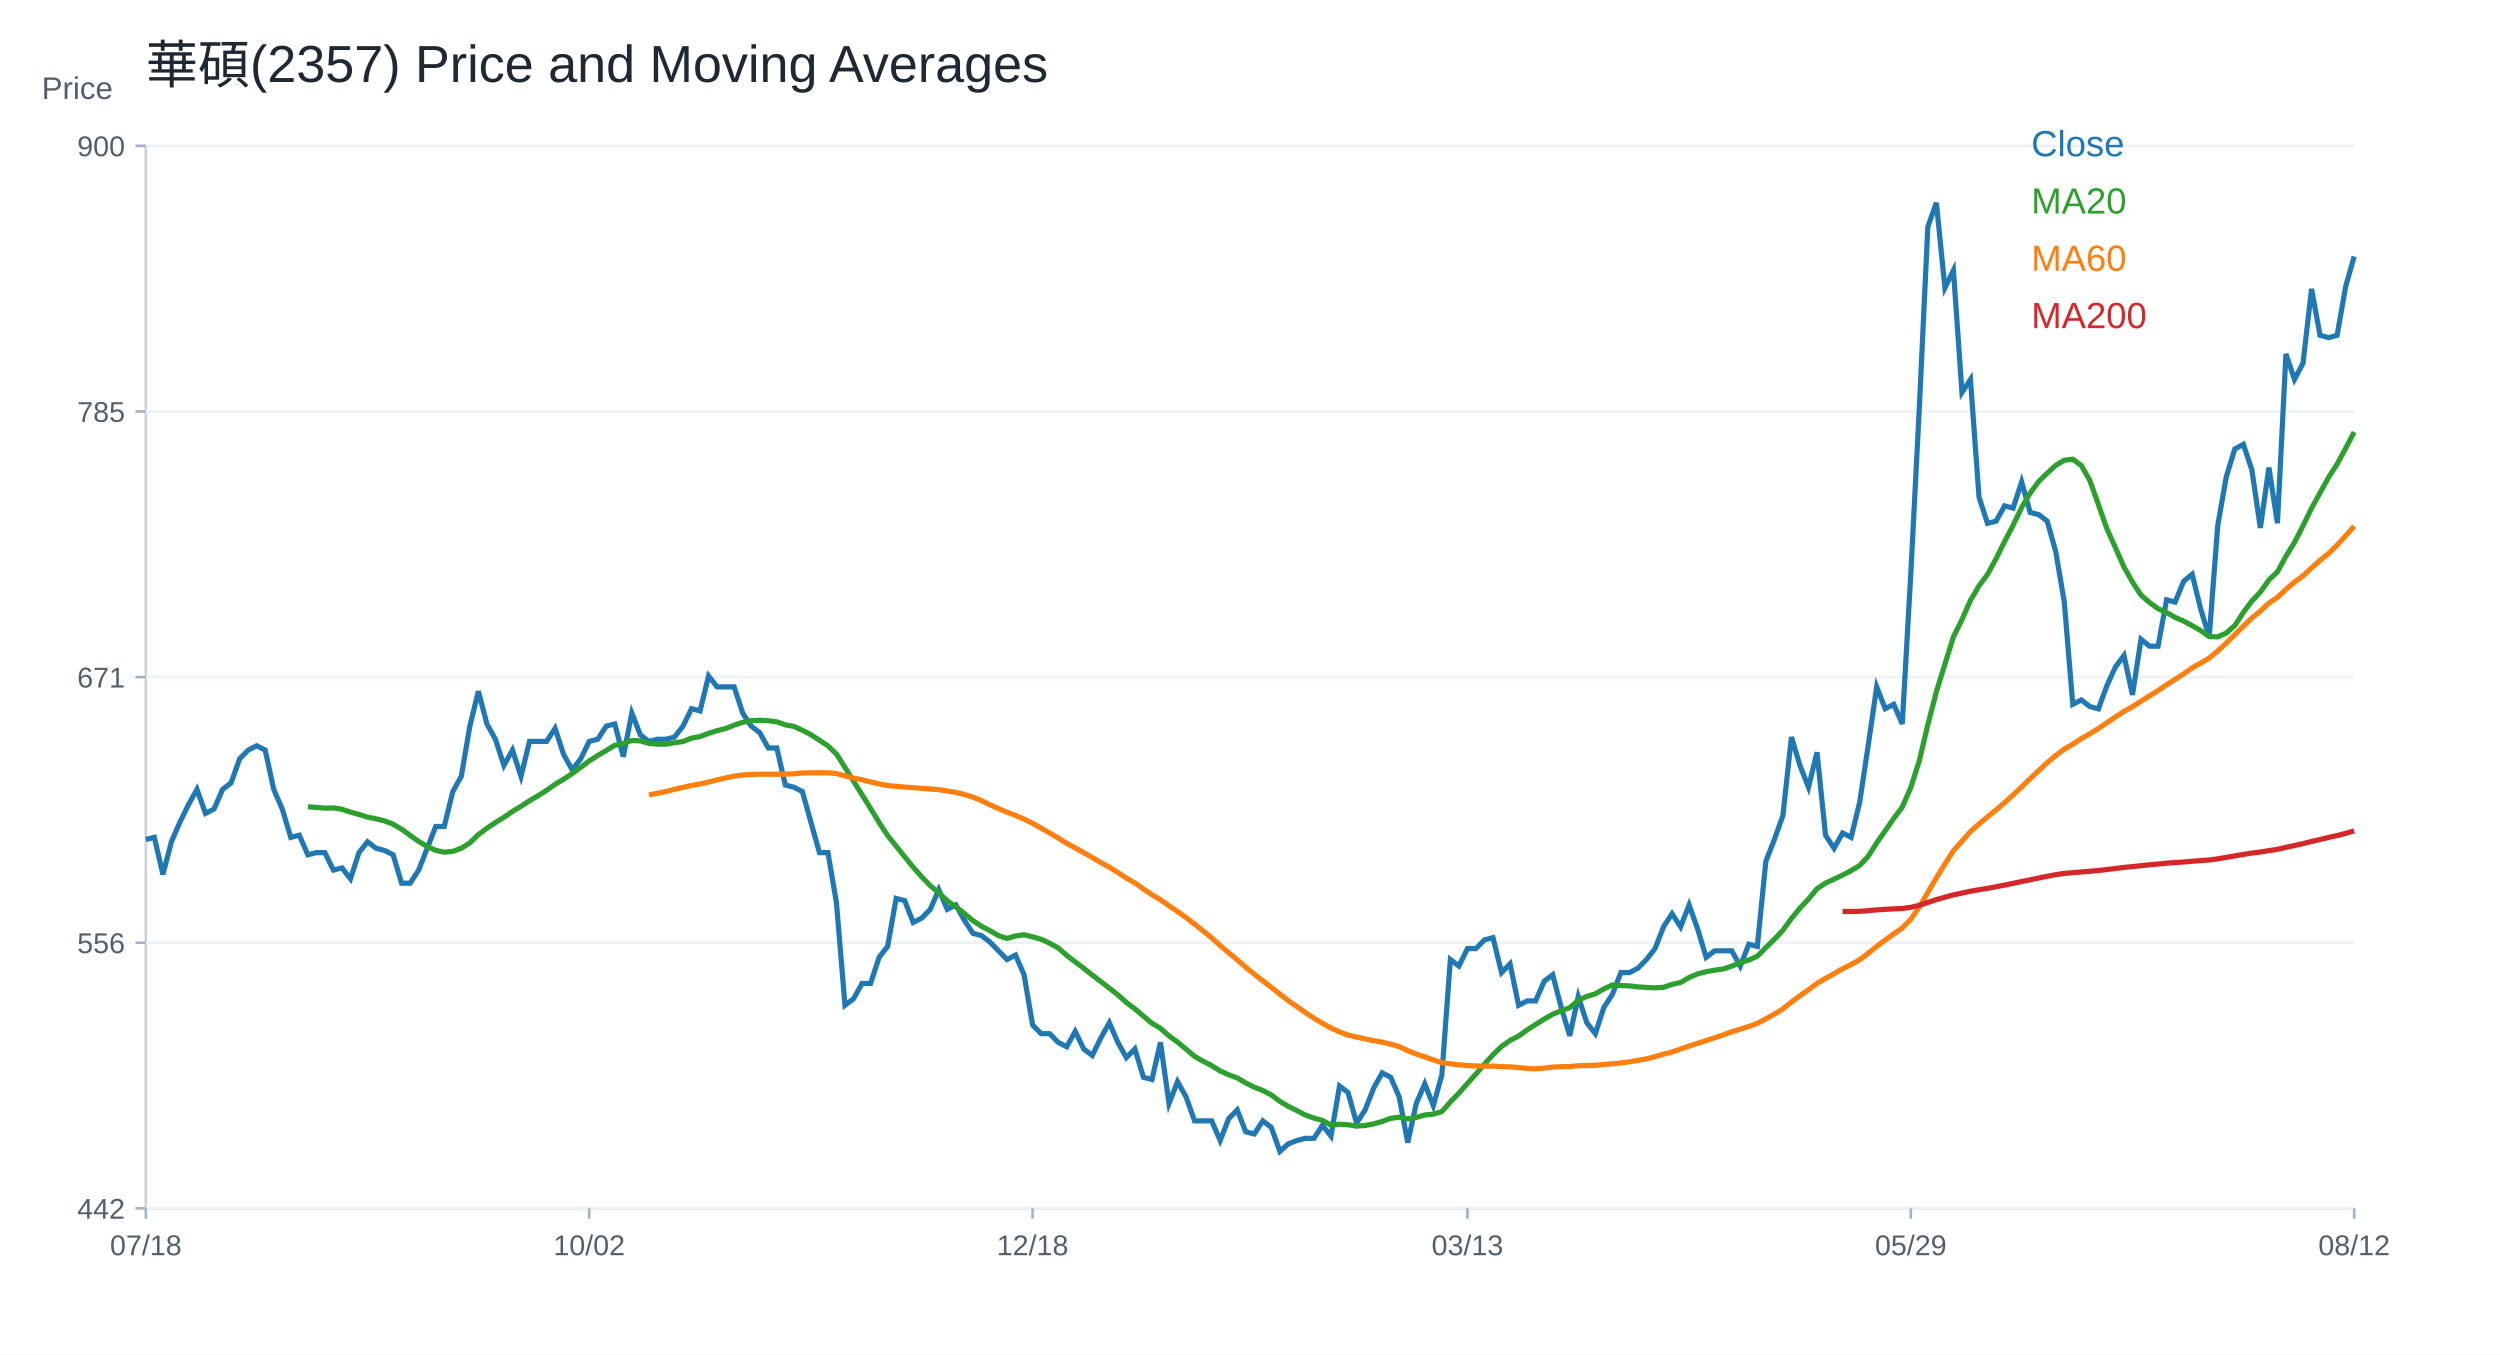
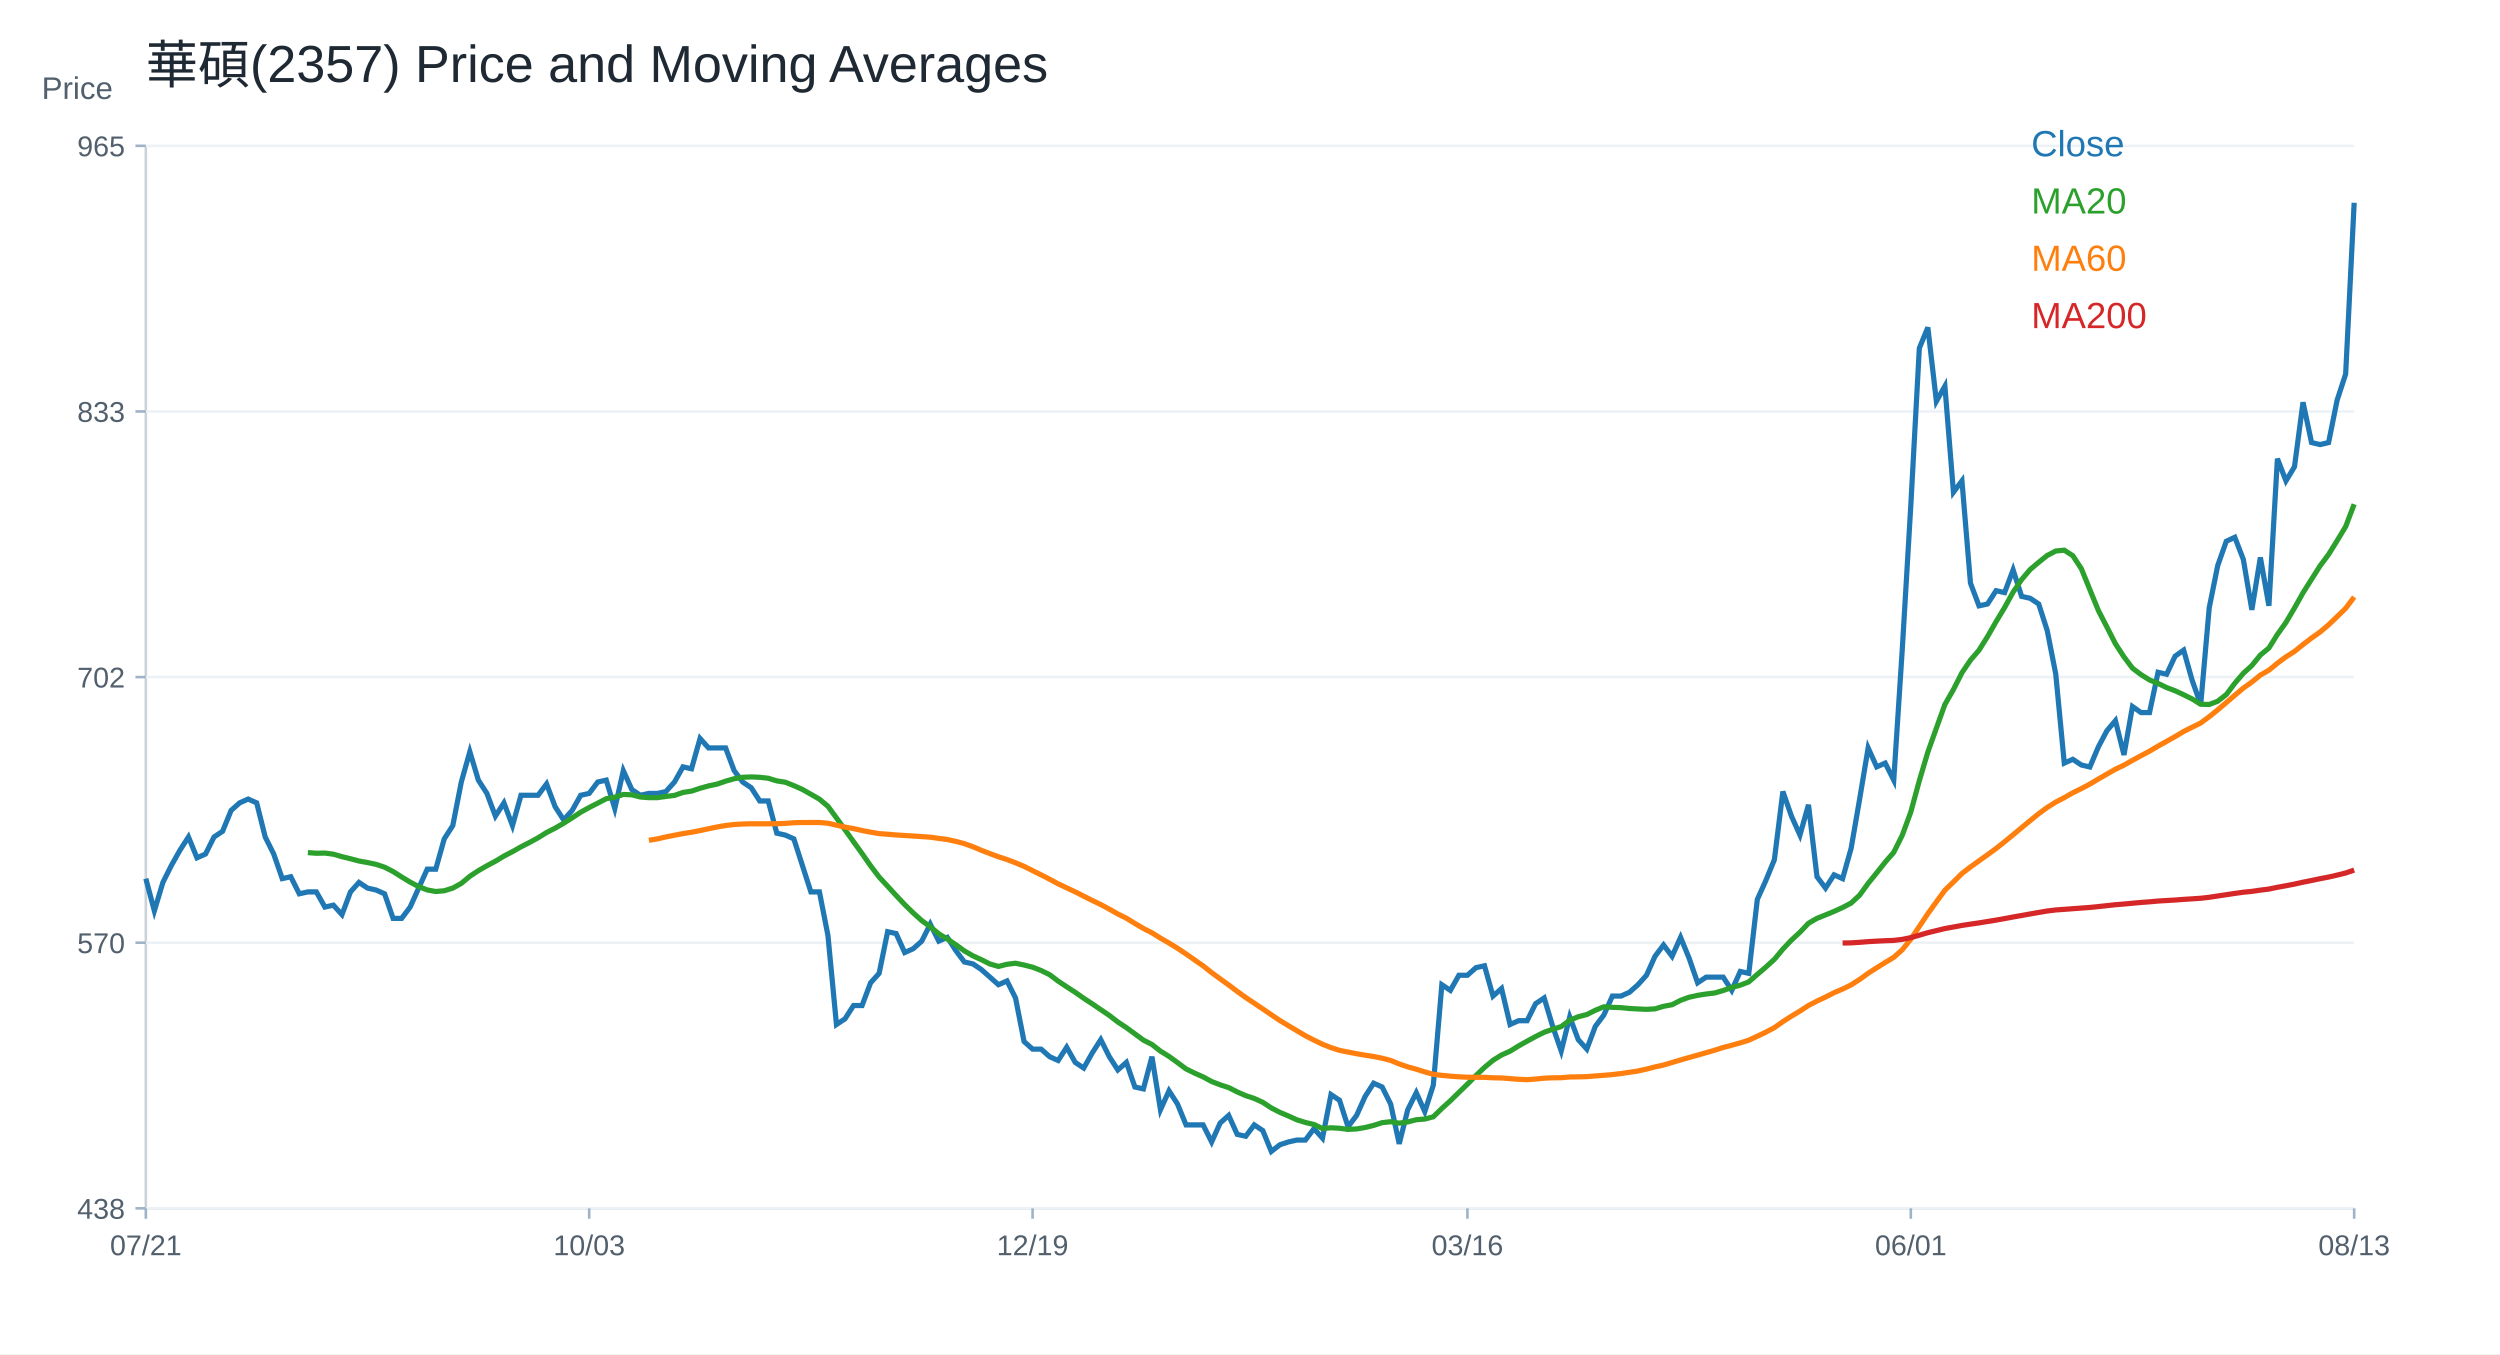
<svg xmlns="http://www.w3.org/2000/svg" width="960" height="520" viewBox="0 0 960 520">
  <rect width="100%" height="100%" fill="white" />
  <text x="56.00" y="32.00" font-size="20" font-family="Arial" fill="#1f2933" text-anchor="start">華碩(2357) Price and Moving Averages</text>
  <line x1="56" y1="464" x2="904" y2="464" stroke="#cbd2d9" />
  <line x1="56" y1="56" x2="56" y2="464" stroke="#cbd2d9" />
  <text x="16.00" y="38.00" font-size="12" font-family="Arial" fill="#52606d" text-anchor="start">Price</text>
  <line x1="56" y1="464.00" x2="904" y2="464.00" stroke="#edf2f7" />
  <line x1="52" y1="464.00" x2="56" y2="464.00" stroke="#9fb3c8" />
-   <text x="48.00" y="468.00" font-size="11" font-family="Arial" fill="#52606d" text-anchor="end">442</text>
+   <text x="48.00" y="468.00" font-size="11" font-family="Arial" fill="#52606d" text-anchor="end">438</text>
  <line x1="56" y1="362.00" x2="904" y2="362.00" stroke="#edf2f7" />
  <line x1="52" y1="362.00" x2="56" y2="362.00" stroke="#9fb3c8" />
-   <text x="48.00" y="366.00" font-size="11" font-family="Arial" fill="#52606d" text-anchor="end">556</text>
+   <text x="48.00" y="366.00" font-size="11" font-family="Arial" fill="#52606d" text-anchor="end">570</text>
  <line x1="56" y1="260.00" x2="904" y2="260.00" stroke="#edf2f7" />
  <line x1="52" y1="260.00" x2="56" y2="260.00" stroke="#9fb3c8" />
-   <text x="48.00" y="264.00" font-size="11" font-family="Arial" fill="#52606d" text-anchor="end">671</text>
+   <text x="48.00" y="264.00" font-size="11" font-family="Arial" fill="#52606d" text-anchor="end">702</text>
  <line x1="56" y1="158.00" x2="904" y2="158.00" stroke="#edf2f7" />
  <line x1="52" y1="158.00" x2="56" y2="158.00" stroke="#9fb3c8" />
-   <text x="48.00" y="162.00" font-size="11" font-family="Arial" fill="#52606d" text-anchor="end">785</text>
+   <text x="48.00" y="162.00" font-size="11" font-family="Arial" fill="#52606d" text-anchor="end">833</text>
  <line x1="56" y1="56.00" x2="904" y2="56.00" stroke="#edf2f7" />
  <line x1="52" y1="56.00" x2="56" y2="56.00" stroke="#9fb3c8" />
-   <text x="48.00" y="60.00" font-size="11" font-family="Arial" fill="#52606d" text-anchor="end">900</text>
+   <text x="48.00" y="60.00" font-size="11" font-family="Arial" fill="#52606d" text-anchor="end">965</text>
  <line x1="56.00" y1="464" x2="56.00" y2="468" stroke="#9fb3c8" />
-   <text x="56.00" y="482.00" font-size="11" font-family="Arial" fill="#52606d" text-anchor="middle">07/18</text>
+   <text x="56.00" y="482.00" font-size="11" font-family="Arial" fill="#52606d" text-anchor="middle">07/21</text>
  <line x1="226.25" y1="464" x2="226.25" y2="468" stroke="#9fb3c8" />
-   <text x="226.25" y="482.00" font-size="11" font-family="Arial" fill="#52606d" text-anchor="middle">10/02</text>
+   <text x="226.25" y="482.00" font-size="11" font-family="Arial" fill="#52606d" text-anchor="middle">10/03</text>
  <line x1="396.51" y1="464" x2="396.51" y2="468" stroke="#9fb3c8" />
-   <text x="396.51" y="482.00" font-size="11" font-family="Arial" fill="#52606d" text-anchor="middle">12/18</text>
+   <text x="396.51" y="482.00" font-size="11" font-family="Arial" fill="#52606d" text-anchor="middle">12/19</text>
  <line x1="563.49" y1="464" x2="563.49" y2="468" stroke="#9fb3c8" />
-   <text x="563.49" y="482.00" font-size="11" font-family="Arial" fill="#52606d" text-anchor="middle">03/13</text>
+   <text x="563.49" y="482.00" font-size="11" font-family="Arial" fill="#52606d" text-anchor="middle">03/16</text>
  <line x1="733.75" y1="464" x2="733.75" y2="468" stroke="#9fb3c8" />
-   <text x="733.75" y="482.00" font-size="11" font-family="Arial" fill="#52606d" text-anchor="middle">05/29</text>
+   <text x="733.75" y="482.00" font-size="11" font-family="Arial" fill="#52606d" text-anchor="middle">06/01</text>
  <line x1="904.00" y1="464" x2="904.00" y2="468" stroke="#9fb3c8" />
-   <text x="904.00" y="482.00" font-size="11" font-family="Arial" fill="#52606d" text-anchor="middle">08/12</text>
-   <polyline fill="none" stroke="#1f77b4" stroke-width="2" points="56.00,322.39 59.27,321.55 62.55,335.79 65.82,323.23 69.10,315.69 72.37,308.99 75.64,303.13 78.92,312.34 82.19,310.67 85.47,303.13 88.74,300.62 92.02,291.40 95.29,288.05 98.56,286.38 101.84,288.05 105.11,303.13 108.39,310.67 111.66,321.55 114.93,320.71 118.21,328.25 121.48,327.41 124.76,327.41 128.03,334.11 131.31,333.28 134.58,337.46 137.85,327.41 141.13,323.23 144.40,325.74 147.68,326.58 150.95,328.25 154.22,339.14 157.50,339.14 160.77,334.11 164.05,325.74 167.32,317.36 170.59,317.36 173.87,303.97 177.14,298.10 180.42,278.84 183.69,265.44 186.97,278.00 190.24,283.87 193.51,293.92 196.79,288.05 200.06,298.10 203.34,284.70 206.61,284.70 209.88,284.70 213.16,279.68 216.43,289.73 219.71,295.59 222.98,291.40 226.25,284.70 229.53,283.87 232.80,278.84 236.08,278.00 239.35,290.57 242.63,273.82 245.90,282.19 249.17,284.70 252.45,283.87 255.72,283.87 259.00,283.03 262.27,278.84 265.54,272.14 268.82,272.98 272.09,259.58 275.37,263.77 278.64,263.77 281.92,263.77 285.19,273.82 288.46,278.84 291.74,281.35 295.01,287.22 298.29,287.22 301.56,301.45 304.83,302.29 308.11,303.97 311.38,315.69 314.66,327.41 317.93,327.41 321.20,346.67 324.48,386.03 327.75,383.52 331.03,377.66 334.30,377.66 337.58,367.61 340.85,363.42 344.12,345.00 347.40,345.84 350.67,354.21 353.95,352.54 357.22,349.19 360.49,341.65 363.77,349.19 367.04,347.51 370.32,353.37 373.59,358.40 376.86,359.24 380.14,361.75 383.41,365.10 386.69,368.45 389.96,366.77 393.24,374.31 396.51,393.57 399.78,396.92 403.06,396.92 406.33,400.27 409.61,401.95 412.88,396.08 416.15,402.78 419.43,405.30 422.70,398.60 425.98,392.73 429.25,400.27 432.53,406.13 435.80,402.78 439.07,413.67 442.35,414.51 445.62,400.27 448.90,423.72 452.17,415.34 455.44,421.21 458.72,430.42 461.99,430.42 465.27,430.42 468.54,437.96 471.81,429.58 475.09,426.23 478.36,434.61 481.64,435.44 484.91,430.42 488.19,432.93 491.46,442.14 494.73,439.21 498.01,437.96 501.28,437.12 504.56,437.12 507.83,432.09 511.10,436.28 514.38,417.02 517.65,419.53 520.93,431.26 524.20,426.23 527.47,417.86 530.75,412.00 534.02,413.67 537.30,421.21 540.57,438.79 543.85,423.72 547.12,416.18 550.39,424.56 553.67,412.83 556.94,368.45 560.22,370.96 563.49,364.26 566.76,364.26 570.04,360.91 573.31,360.07 576.59,373.47 579.86,370.12 583.14,386.03 586.41,384.36 589.68,384.36 592.96,376.82 596.23,374.31 599.51,386.87 602.78,397.76 606.05,382.68 609.33,392.73 612.60,396.92 615.88,386.87 619.15,381.85 622.42,373.47 625.70,373.47 628.97,371.80 632.25,368.45 635.52,364.26 638.80,355.89 642.07,350.86 645.34,355.89 648.62,347.51 651.89,356.72 655.17,367.61 658.44,365.10 661.71,365.10 664.99,365.10 668.26,370.96 671.54,362.59 674.81,363.42 678.08,330.76 681.36,322.39 684.63,313.18 687.91,283.03 691.18,293.92 694.46,302.29 697.73,288.89 701.00,320.71 704.28,325.74 707.55,319.88 710.83,321.55 714.10,308.15 717.37,286.38 720.65,263.77 723.92,272.14 727.20,270.47 730.47,278.00 733.75,220.22 737.02,156.58 740.29,87.07 743.57,77.86 746.84,110.52 750.12,103.82 753.39,150.71 756.66,145.69 759.94,190.91 763.21,200.96 766.49,200.12 769.76,194.26 773.03,195.10 776.31,185.05 779.58,196.77 782.86,197.61 786.13,200.12 789.41,211.85 792.68,231.11 795.95,270.47 799.23,268.79 802.50,271.31 805.78,272.20 809.05,263.29 812.32,256.16 815.60,251.71 818.87,266.85 822.15,245.47 825.42,248.14 828.69,248.14 831.97,230.32 835.24,231.22 838.52,223.20 841.79,220.52 845.07,233.89 848.34,244.58 851.61,201.82 854.89,183.11 858.16,172.42 861.44,170.63 864.71,180.43 867.98,202.71 871.26,179.54 874.53,200.92 877.81,135.89 881.08,145.69 884.36,139.45 887.63,110.94 890.90,128.76 894.18,129.65 897.45,128.76 900.73,110.05 904.00,98.47" />
+   <text x="904.00" y="482.00" font-size="11" font-family="Arial" fill="#52606d" text-anchor="middle">08/13</text>
+   <polyline fill="none" stroke="#1f77b4" stroke-width="2" points="56.00,337.40 59.27,349.76 62.55,338.85 65.82,332.31 69.10,326.49 72.37,321.40 75.64,329.40 78.92,327.94 82.19,321.40 85.47,319.21 88.74,311.21 92.02,308.30 95.29,306.85 98.56,308.30 101.84,321.40 105.11,327.94 108.39,337.40 111.66,336.67 114.93,343.22 118.21,342.49 121.48,342.49 124.76,348.31 128.03,347.58 131.31,351.22 134.58,342.49 137.85,338.85 141.13,341.03 144.40,341.76 147.68,343.22 150.95,352.67 154.22,352.67 157.50,348.31 160.77,341.03 164.05,333.76 167.32,333.76 170.59,322.12 173.87,317.03 177.14,300.30 180.42,288.66 183.69,299.57 186.97,304.67 190.24,313.39 193.51,308.30 196.79,317.03 200.06,305.39 203.34,305.39 206.61,305.39 209.88,301.03 213.16,309.76 216.43,314.85 219.71,311.21 222.98,305.39 226.25,304.67 229.53,300.30 232.80,299.57 236.08,310.48 239.35,295.94 242.63,303.21 245.90,305.39 249.17,304.67 252.45,304.67 255.72,303.94 259.00,300.30 262.27,294.48 265.54,295.21 268.82,283.57 272.09,287.21 275.37,287.21 278.64,287.21 281.92,295.94 285.19,300.30 288.46,302.48 291.74,307.57 295.01,307.57 298.29,319.94 301.56,320.67 304.83,322.12 308.11,332.31 311.38,342.49 314.66,342.49 317.93,359.22 321.20,393.41 324.48,391.23 327.75,386.13 331.03,386.13 334.30,377.40 337.58,373.77 340.85,357.77 344.12,358.49 347.40,365.77 350.67,364.31 353.95,361.40 357.22,354.86 360.49,361.40 363.77,359.95 367.04,365.04 370.32,369.40 373.59,370.13 376.86,372.31 380.14,375.22 383.41,378.13 386.69,376.68 389.96,383.22 393.24,399.95 396.51,402.86 399.78,402.86 403.06,405.77 406.33,407.23 409.61,402.14 412.88,407.96 416.15,410.14 419.43,404.32 422.70,399.23 425.98,405.77 429.25,410.86 432.53,407.96 435.80,417.41 439.07,418.14 442.35,405.77 445.62,426.14 448.90,418.87 452.17,423.96 455.44,431.96 458.72,431.96 461.99,431.96 465.27,438.51 468.54,431.23 471.81,428.32 475.09,435.60 478.36,436.32 481.64,431.96 484.91,434.14 488.19,442.14 491.46,439.60 494.73,438.51 498.01,437.78 501.28,437.78 504.56,433.41 507.83,437.05 511.10,420.32 514.38,422.50 517.65,432.69 520.93,428.32 524.20,421.05 527.47,415.96 530.75,417.41 534.02,423.96 537.30,439.23 540.57,426.14 543.85,419.59 547.12,426.87 550.39,416.68 553.67,378.13 556.94,380.31 560.22,374.50 563.49,374.50 566.76,371.59 570.04,370.86 573.31,382.50 576.59,379.59 579.86,393.41 583.14,391.95 586.41,391.95 589.68,385.41 592.96,383.22 596.23,394.13 599.51,403.59 602.78,390.50 606.05,399.23 609.33,402.86 612.60,394.13 615.88,389.77 619.15,382.50 622.42,382.50 625.70,381.04 628.97,378.13 632.25,374.50 635.52,367.22 638.80,362.86 642.07,367.22 645.34,359.95 648.62,367.95 651.89,377.40 655.17,375.22 658.44,375.22 661.71,375.22 664.99,380.31 668.26,373.04 671.54,373.77 674.81,345.40 678.08,338.13 681.36,330.12 684.63,303.94 687.91,313.39 691.18,320.67 694.46,309.03 697.73,336.67 701.00,341.03 704.28,335.94 707.55,337.40 710.83,325.76 714.10,306.85 717.37,287.21 720.65,294.48 723.92,293.03 727.20,299.57 730.47,249.38 733.75,194.10 737.02,133.73 740.29,125.73 743.57,154.09 746.84,148.28 750.12,189.01 753.39,184.64 756.66,223.92 759.94,232.65 763.21,231.93 766.49,226.83 769.76,227.56 773.03,218.83 776.31,229.02 779.58,229.74 782.86,231.93 786.13,242.11 789.41,258.84 792.68,293.03 795.95,291.57 799.23,293.75 802.50,294.53 805.78,286.79 809.05,280.60 812.32,276.73 815.60,289.89 818.87,271.31 822.15,273.63 825.42,273.63 828.69,258.16 831.97,258.93 835.24,251.97 838.52,249.65 841.79,261.25 845.07,270.54 848.34,233.40 851.61,217.15 854.89,207.86 858.16,206.31 861.44,214.82 864.71,234.17 867.98,214.05 871.26,232.62 874.53,176.13 877.81,184.64 881.08,179.23 884.36,154.47 887.63,169.94 890.90,170.72 894.18,169.94 897.45,153.69 900.73,143.63 904.00,77.86" />
  <text x="780.00" y="60.00" font-size="14" font-family="Arial" fill="#1f77b4" text-anchor="start">Close</text>
-   <polyline fill="none" stroke="#2ca02c" stroke-width="2" points="118.21,309.79 121.48,310.04 124.76,310.33 128.03,310.25 131.31,310.75 134.58,311.84 137.85,312.76 141.13,313.76 144.40,314.43 147.68,315.23 150.95,316.49 154.22,318.41 157.50,320.80 160.77,323.10 164.05,325.07 167.32,326.53 170.59,327.25 173.87,326.91 177.14,325.74 180.42,323.65 183.69,320.50 186.97,318.03 190.24,315.86 193.51,313.85 196.79,311.59 200.06,309.62 203.34,307.48 206.61,305.56 209.88,303.50 213.16,301.16 216.43,299.23 219.71,297.06 222.98,294.67 226.25,292.20 229.53,290.11 232.80,288.18 236.08,286.21 239.35,285.54 242.63,284.33 245.90,284.50 249.17,285.46 252.45,285.75 255.72,285.75 259.00,285.21 262.27,284.75 265.54,283.45 268.82,282.86 272.09,281.61 275.37,280.56 278.64,279.76 281.92,278.47 285.19,277.38 288.46,276.75 291.74,276.58 295.01,276.75 298.29,277.17 301.56,278.34 304.83,278.93 308.11,280.43 311.38,282.11 314.66,284.24 317.93,286.42 321.20,289.56 324.48,294.71 327.75,299.95 331.03,305.22 334.30,310.46 337.58,315.86 340.85,320.84 344.12,324.90 347.40,329.00 350.67,333.02 353.95,336.71 357.22,340.10 360.49,342.82 363.77,345.92 367.04,348.22 370.32,350.78 373.59,353.50 376.86,355.68 380.14,357.39 383.41,359.28 386.69,360.37 389.96,359.40 393.24,358.94 396.51,359.74 399.78,360.70 403.06,362.17 406.33,364.01 409.61,366.86 412.88,369.37 416.15,371.80 419.43,374.44 422.70,376.91 425.98,379.46 429.25,382.01 432.53,384.95 435.80,387.42 439.07,390.18 442.35,392.94 445.62,394.87 448.90,397.80 452.17,400.15 455.44,402.87 458.72,405.67 461.99,407.51 465.27,409.19 468.54,411.24 471.81,412.71 475.09,413.92 478.36,415.85 481.64,417.48 484.91,418.74 488.19,420.45 491.46,422.92 494.73,424.87 498.01,426.46 501.28,428.18 504.56,429.35 507.83,430.23 511.10,432.03 514.38,431.70 517.65,431.91 520.93,432.41 524.20,432.20 527.47,431.57 530.75,430.65 534.02,429.43 537.30,429.02 540.57,429.64 543.85,429.10 547.12,428.14 550.39,427.84 553.67,426.84 556.94,423.15 560.22,419.74 563.49,416.06 566.76,412.41 570.04,408.60 573.31,405.00 576.59,401.86 579.86,399.52 583.14,397.84 586.41,395.50 589.68,393.40 592.96,391.35 596.23,389.47 599.51,388.13 602.78,386.96 606.05,384.15 609.33,382.60 612.60,381.64 615.88,379.75 619.15,378.20 622.42,378.46 625.70,378.58 628.97,378.96 632.25,379.17 635.52,379.33 638.80,379.13 642.07,378.00 645.34,377.28 648.62,375.36 651.89,373.98 655.17,373.14 658.44,372.55 661.71,372.09 664.99,371.00 668.26,369.66 671.54,368.66 674.81,367.19 678.08,363.88 681.36,360.66 684.63,357.23 687.91,352.70 691.18,348.73 694.46,345.25 697.73,341.27 701.00,339.10 704.28,337.59 707.55,336.04 710.83,334.32 714.10,332.35 717.37,328.84 720.65,323.65 723.92,319.00 727.20,314.27 730.47,309.91 733.75,302.37 737.02,292.07 740.29,278.26 743.57,265.61 746.84,255.02 750.12,244.55 753.39,237.93 756.66,230.52 759.94,224.95 763.21,220.56 766.49,214.53 769.76,207.95 773.03,201.71 776.31,194.89 779.58,189.32 782.86,184.88 786.13,181.70 789.41,178.68 792.68,176.72 795.95,176.34 799.23,178.77 802.50,184.50 805.78,193.76 809.05,203.03 812.32,210.31 815.60,217.71 818.87,223.52 822.15,228.51 825.42,231.37 828.69,233.73 831.97,235.24 835.24,237.08 838.52,238.49 841.79,240.26 845.07,242.12 848.34,244.47 851.61,244.55 854.89,243.11 858.16,240.18 861.44,235.19 864.71,230.77 867.98,227.34 871.26,222.71 874.53,219.59 877.81,213.58 881.08,208.27 884.36,201.90 887.63,195.18 890.90,189.21 894.18,183.29 897.45,178.21 900.73,172.15 904.00,165.91" />
+   <polyline fill="none" stroke="#2ca02c" stroke-width="2" points="118.21,327.40 121.48,327.65 124.76,327.58 128.03,328.01 131.31,328.96 134.58,329.76 137.85,330.63 141.13,331.22 144.40,331.91 147.68,333.00 150.95,334.67 154.22,336.74 157.50,338.74 160.77,340.45 164.05,341.73 167.32,342.34 170.59,342.05 173.87,341.03 177.14,339.22 180.42,336.49 183.69,334.34 186.97,332.45 190.24,330.71 193.51,328.74 196.79,327.03 200.06,325.18 203.34,323.50 206.61,321.72 209.88,319.69 213.16,318.01 216.43,316.12 219.71,314.05 222.98,311.90 226.25,310.08 229.53,308.41 232.80,306.70 236.08,306.12 239.35,305.07 242.63,305.21 245.90,306.05 249.17,306.30 252.45,306.30 255.72,305.83 259.00,305.43 262.27,304.30 265.54,303.79 268.82,302.70 272.09,301.79 275.37,301.10 278.64,299.97 281.92,299.03 285.19,298.48 288.46,298.34 291.74,298.48 295.01,298.85 298.29,299.86 301.56,300.37 304.83,301.68 308.11,303.14 311.38,304.99 314.66,306.88 317.93,309.61 321.20,314.08 324.48,318.63 327.75,323.21 331.03,327.76 334.30,332.45 337.58,336.78 340.85,340.31 344.12,343.87 347.40,347.36 350.67,350.56 353.95,353.51 357.22,355.87 360.49,358.57 363.77,360.57 367.04,362.78 370.32,365.15 373.59,367.04 376.86,368.53 380.14,370.17 383.41,371.11 386.69,370.28 389.96,369.88 393.24,370.57 396.51,371.40 399.78,372.68 403.06,374.28 406.33,376.75 409.61,378.93 412.88,381.04 416.15,383.33 419.43,385.48 422.70,387.70 425.98,389.92 429.25,392.46 432.53,394.61 435.80,397.01 439.07,399.41 442.35,401.08 445.62,403.63 448.90,405.66 452.17,408.03 455.44,410.46 458.72,412.07 461.99,413.52 465.27,415.30 468.54,416.57 471.81,417.63 475.09,419.30 478.36,420.72 481.64,421.81 484.91,423.30 488.19,425.45 491.46,427.14 494.73,428.52 498.01,430.01 501.28,431.03 504.56,431.80 507.83,433.36 511.10,433.07 514.38,433.25 517.65,433.69 520.93,433.51 524.20,432.96 527.47,432.16 530.75,431.10 534.02,430.74 537.30,431.29 540.57,430.81 543.85,429.98 547.12,429.72 550.39,428.85 553.67,425.65 556.94,422.69 560.22,419.48 563.49,416.32 566.76,413.01 570.04,409.88 573.31,407.16 576.59,405.12 579.86,403.66 583.14,401.63 586.41,399.81 589.68,398.03 592.96,396.39 596.23,395.23 599.51,394.21 602.78,391.77 606.05,390.43 609.33,389.59 612.60,387.95 615.88,386.61 619.15,386.82 622.42,386.93 625.70,387.26 628.97,387.44 632.25,387.59 635.52,387.41 638.80,386.42 642.07,385.81 645.34,384.13 648.62,382.93 651.89,382.21 655.17,381.70 658.44,381.30 661.71,380.35 664.99,379.19 668.26,378.31 671.54,377.04 674.81,374.17 678.08,371.37 681.36,368.38 684.63,364.46 687.91,361.00 691.18,357.98 694.46,354.53 697.73,352.64 701.00,351.33 704.28,349.98 707.55,348.49 710.83,346.78 714.10,343.73 717.37,339.22 720.65,335.18 723.92,331.07 727.20,327.29 730.47,320.74 733.75,311.79 737.02,299.79 740.29,288.81 743.57,279.61 746.84,270.51 750.12,264.77 753.39,258.33 756.66,253.49 759.94,249.67 763.21,244.44 766.49,238.73 769.76,233.31 773.03,227.38 776.31,222.54 779.58,218.69 782.86,215.92 786.13,213.30 789.41,211.59 792.68,211.27 795.95,213.38 799.23,218.36 802.50,226.40 805.78,234.45 809.05,240.78 812.32,247.20 815.60,252.24 818.87,256.58 822.15,259.06 825.42,261.11 828.69,262.42 831.97,264.03 835.24,265.25 838.52,266.79 841.79,268.40 845.07,270.44 848.34,270.52 851.61,269.27 854.89,266.72 858.16,262.38 861.44,258.55 864.71,255.57 867.98,251.54 871.26,248.83 874.53,243.61 877.81,239.01 881.08,233.47 884.36,227.63 887.63,222.45 890.90,217.30 894.18,212.89 897.45,207.63 900.73,202.21 904.00,193.62" />
  <text x="780.00" y="82.00" font-size="14" font-family="Arial" fill="#2ca02c" text-anchor="start">MA20</text>
-   <polyline fill="none" stroke="#ff7f0e" stroke-width="2" points="249.17,305.25 252.45,304.61 255.72,303.98 259.00,303.10 262.27,302.36 265.54,301.63 268.82,301.03 272.09,300.31 275.37,299.50 278.64,298.72 281.92,298.06 285.19,297.61 288.46,297.41 291.74,297.29 295.01,297.31 298.29,297.29 301.56,297.27 304.83,297.13 308.11,296.83 311.38,296.75 314.66,296.74 317.93,296.74 321.20,297.06 324.48,297.92 327.75,298.76 331.03,299.43 334.30,300.27 337.58,301.01 340.85,301.63 344.12,301.94 347.40,302.23 350.67,302.49 353.95,302.71 357.22,302.96 360.49,303.23 363.77,303.76 367.04,304.26 370.32,305.08 373.59,306.09 376.86,307.43 380.14,309.03 383.41,310.48 386.69,311.89 389.96,313.11 393.24,314.55 396.51,316.14 399.78,318.01 403.06,319.88 406.33,321.80 409.61,323.84 412.88,325.61 416.15,327.40 419.43,329.30 422.70,331.20 425.98,333.01 429.25,335.03 432.53,337.17 435.80,339.04 439.07,341.37 442.35,343.58 445.62,345.50 448.90,347.83 452.17,350.02 455.44,352.33 458.72,354.85 461.99,357.49 465.27,360.12 468.54,363.09 471.81,365.85 475.09,368.56 478.36,371.41 481.64,374.10 484.91,376.63 488.19,379.15 491.46,381.74 494.73,384.27 498.01,386.54 501.28,388.79 504.56,391.01 507.83,392.95 511.10,394.76 514.38,396.26 517.65,397.47 520.93,398.23 524.20,398.94 527.47,399.61 530.75,400.18 534.02,400.95 537.30,401.91 540.57,403.47 543.85,404.77 547.12,405.81 550.39,407.01 553.67,408.07 556.94,408.51 560.22,408.88 563.49,409.15 566.76,409.34 570.04,409.38 573.31,409.39 576.59,409.59 579.86,409.67 583.14,409.96 586.41,410.26 589.68,410.42 592.96,410.15 596.23,409.77 599.51,409.60 602.78,409.56 606.05,409.24 609.33,409.18 612.60,409.08 615.88,408.78 619.15,408.50 622.42,408.18 625.70,407.73 628.97,407.16 632.25,406.59 635.52,405.76 638.80,404.79 642.07,403.96 645.34,402.83 648.62,401.70 651.89,400.63 655.17,399.58 658.44,398.49 661.71,397.40 664.99,396.19 668.26,395.21 671.54,394.15 674.81,392.96 678.08,391.22 681.36,389.42 684.63,387.42 687.91,384.77 691.18,382.35 694.46,380.09 697.73,377.62 701.00,375.68 704.28,373.91 707.55,371.97 710.83,370.37 714.10,368.52 717.37,366.10 720.65,363.40 723.92,360.97 727.20,358.61 730.47,356.35 733.75,353.00 737.02,348.29 740.29,342.68 743.57,337.04 746.84,331.81 750.12,326.66 753.39,323.03 756.66,319.28 759.94,316.39 763.21,313.67 766.49,310.99 769.76,308.22 773.03,305.25 776.31,302.17 779.58,299.01 782.86,295.90 786.13,292.83 789.41,290.08 792.68,287.69 795.95,285.75 799.23,283.60 802.50,281.75 805.78,279.74 809.05,277.51 812.32,275.33 815.60,273.16 818.87,271.38 822.15,269.25 825.42,267.19 828.69,265.19 831.97,262.95 835.24,260.88 838.52,258.75 841.79,256.49 845.07,254.60 848.34,252.73 851.61,249.97 854.89,246.93 858.16,243.72 861.44,240.48 864.71,237.30 867.98,234.64 871.26,231.57 874.53,229.41 877.81,226.30 881.08,223.51 884.36,221.12 887.63,218.07 890.90,215.18 894.18,212.52 897.45,209.32 900.73,205.73 904.00,202.04" />
+   <polyline fill="none" stroke="#ff7f0e" stroke-width="2" points="249.17,322.68 252.45,322.13 255.72,321.37 259.00,320.73 262.27,320.10 265.54,319.58 268.82,318.95 272.09,318.24 275.37,317.56 278.64,316.99 281.92,316.61 285.19,316.42 288.46,316.33 291.74,316.34 295.01,316.33 298.29,316.30 301.56,316.18 304.83,315.93 308.11,315.85 311.38,315.84 314.66,315.84 317.93,316.12 321.20,316.87 324.48,317.60 327.75,318.18 331.03,318.91 334.30,319.55 337.58,320.10 340.85,320.36 344.12,320.62 347.40,320.84 350.67,321.03 353.95,321.25 357.22,321.48 360.49,321.94 363.77,322.38 367.04,323.09 370.32,323.97 373.59,325.13 376.86,326.52 380.14,327.78 383.41,329.01 386.69,330.06 389.96,331.31 393.24,332.69 396.51,334.32 399.78,335.94 403.06,337.62 406.33,339.39 409.61,340.93 412.88,342.48 416.15,344.13 419.43,345.78 422.70,347.35 425.98,349.11 429.25,350.96 432.53,352.59 435.80,354.61 439.07,356.53 442.35,358.20 445.62,360.23 448.90,362.13 452.17,364.13 455.44,366.32 458.72,368.62 461.99,370.89 465.27,373.48 468.54,375.88 471.81,378.23 475.09,380.70 478.36,383.04 481.64,385.24 484.91,387.43 488.19,389.67 491.46,391.87 494.73,393.85 498.01,395.80 501.28,397.73 504.56,399.41 507.83,400.99 511.10,402.29 514.38,403.34 517.65,404.00 520.93,404.62 524.20,405.20 527.47,405.69 530.75,406.36 534.02,407.20 537.30,408.56 540.57,409.68 543.85,410.58 547.12,411.62 550.39,412.54 553.67,412.93 556.94,413.25 560.22,413.49 563.49,413.65 566.76,413.68 570.04,413.70 573.31,413.87 576.59,413.94 579.86,414.19 583.14,414.45 586.41,414.59 589.68,414.35 592.96,414.02 596.23,413.88 599.51,413.84 602.78,413.56 606.05,413.51 609.33,413.43 612.60,413.16 615.88,412.92 619.15,412.64 622.42,412.25 625.70,411.76 628.97,411.26 632.25,410.54 635.52,409.69 638.80,408.98 642.07,408.00 645.34,407.02 648.62,406.08 651.89,405.17 655.17,404.23 658.44,403.28 661.71,402.23 664.99,401.38 668.26,400.46 671.54,399.43 674.81,397.91 678.08,396.35 681.36,394.61 684.63,392.31 687.91,390.21 691.18,388.24 694.46,386.10 697.73,384.41 701.00,382.87 704.28,381.19 707.55,379.81 710.83,378.19 714.10,376.10 717.37,373.74 720.65,371.63 723.92,369.59 727.20,367.62 730.47,364.71 733.75,360.63 737.02,355.75 740.29,350.85 743.57,346.31 746.84,341.84 750.12,338.68 753.39,335.42 756.66,332.91 759.94,330.55 763.21,328.22 766.49,325.82 769.76,323.24 773.03,320.56 776.31,317.82 779.58,315.12 782.86,312.45 786.13,310.06 789.41,307.99 792.68,306.30 795.95,304.43 799.23,302.82 802.50,301.08 805.78,299.14 809.05,297.25 812.32,295.37 815.60,293.82 818.87,291.97 822.15,290.18 825.42,288.44 828.69,286.50 831.97,284.69 835.24,282.85 838.52,280.89 841.79,279.24 845.07,277.62 848.34,275.22 851.61,272.58 854.89,269.79 858.16,266.98 861.44,264.22 864.71,261.91 867.98,259.24 871.26,257.36 874.53,254.66 877.81,252.24 881.08,250.16 884.36,247.51 887.63,245.00 890.90,242.70 894.18,239.92 897.45,236.79 900.73,233.59 904.00,229.26" />
  <text x="780.00" y="104.00" font-size="14" font-family="Arial" fill="#ff7f0e" text-anchor="start">MA60</text>
-   <polyline fill="none" stroke="#d62728" stroke-width="2" points="707.55,350.02 710.83,350.01 714.10,349.95 717.37,349.70 720.65,349.40 723.92,349.19 727.20,348.99 730.47,348.87 733.75,348.41 737.02,347.64 740.29,346.56 743.57,345.44 746.84,344.54 750.12,343.62 753.39,342.94 756.66,342.23 759.94,341.66 763.21,341.12 766.49,340.51 769.76,339.88 773.03,339.21 776.31,338.50 779.58,337.85 782.86,337.16 786.13,336.50 789.41,335.87 792.68,335.39 795.95,335.12 799.23,334.84 802.50,334.56 805.78,334.28 809.05,333.90 812.32,333.49 815.60,333.08 818.87,332.78 822.15,332.42 825.42,332.08 828.69,331.80 831.97,331.46 835.24,331.22 838.52,331.01 841.79,330.72 845.07,330.47 848.34,330.23 851.61,329.79 854.89,329.22 858.16,328.66 861.44,328.09 864.71,327.57 867.98,327.18 871.26,326.63 874.53,326.16 877.81,325.38 881.08,324.68 884.36,323.96 887.63,323.12 890.90,322.38 894.18,321.57 897.45,320.85 900.73,319.99 904.00,319.06" />
+   <polyline fill="none" stroke="#d62728" stroke-width="2" points="707.55,362.12 710.83,362.06 714.10,361.85 717.37,361.59 720.65,361.40 723.92,361.23 727.20,361.12 730.47,360.72 733.75,360.05 737.02,359.12 740.29,358.15 743.57,357.36 746.84,356.56 750.12,355.97 753.39,355.36 756.66,354.87 759.94,354.39 763.21,353.86 766.49,353.32 769.76,352.74 773.03,352.12 776.31,351.55 779.58,350.96 782.86,350.38 786.13,349.83 789.41,349.42 792.68,349.19 795.95,348.94 799.23,348.70 802.50,348.46 805.78,348.13 809.05,347.77 812.32,347.41 815.60,347.15 818.87,346.84 822.15,346.54 825.42,346.30 828.69,346.00 831.97,345.80 835.24,345.61 838.52,345.36 841.79,345.15 845.07,344.93 848.34,344.56 851.61,344.06 854.89,343.57 858.16,343.07 861.44,342.62 864.71,342.29 867.98,341.81 871.26,341.40 874.53,340.72 877.81,340.12 881.08,339.49 884.36,338.76 887.63,338.11 890.90,337.42 894.18,336.79 897.45,336.04 900.73,335.23 904.00,334.10" />
  <text x="780.00" y="126.00" font-size="14" font-family="Arial" fill="#d62728" text-anchor="start">MA200</text>
</svg>
